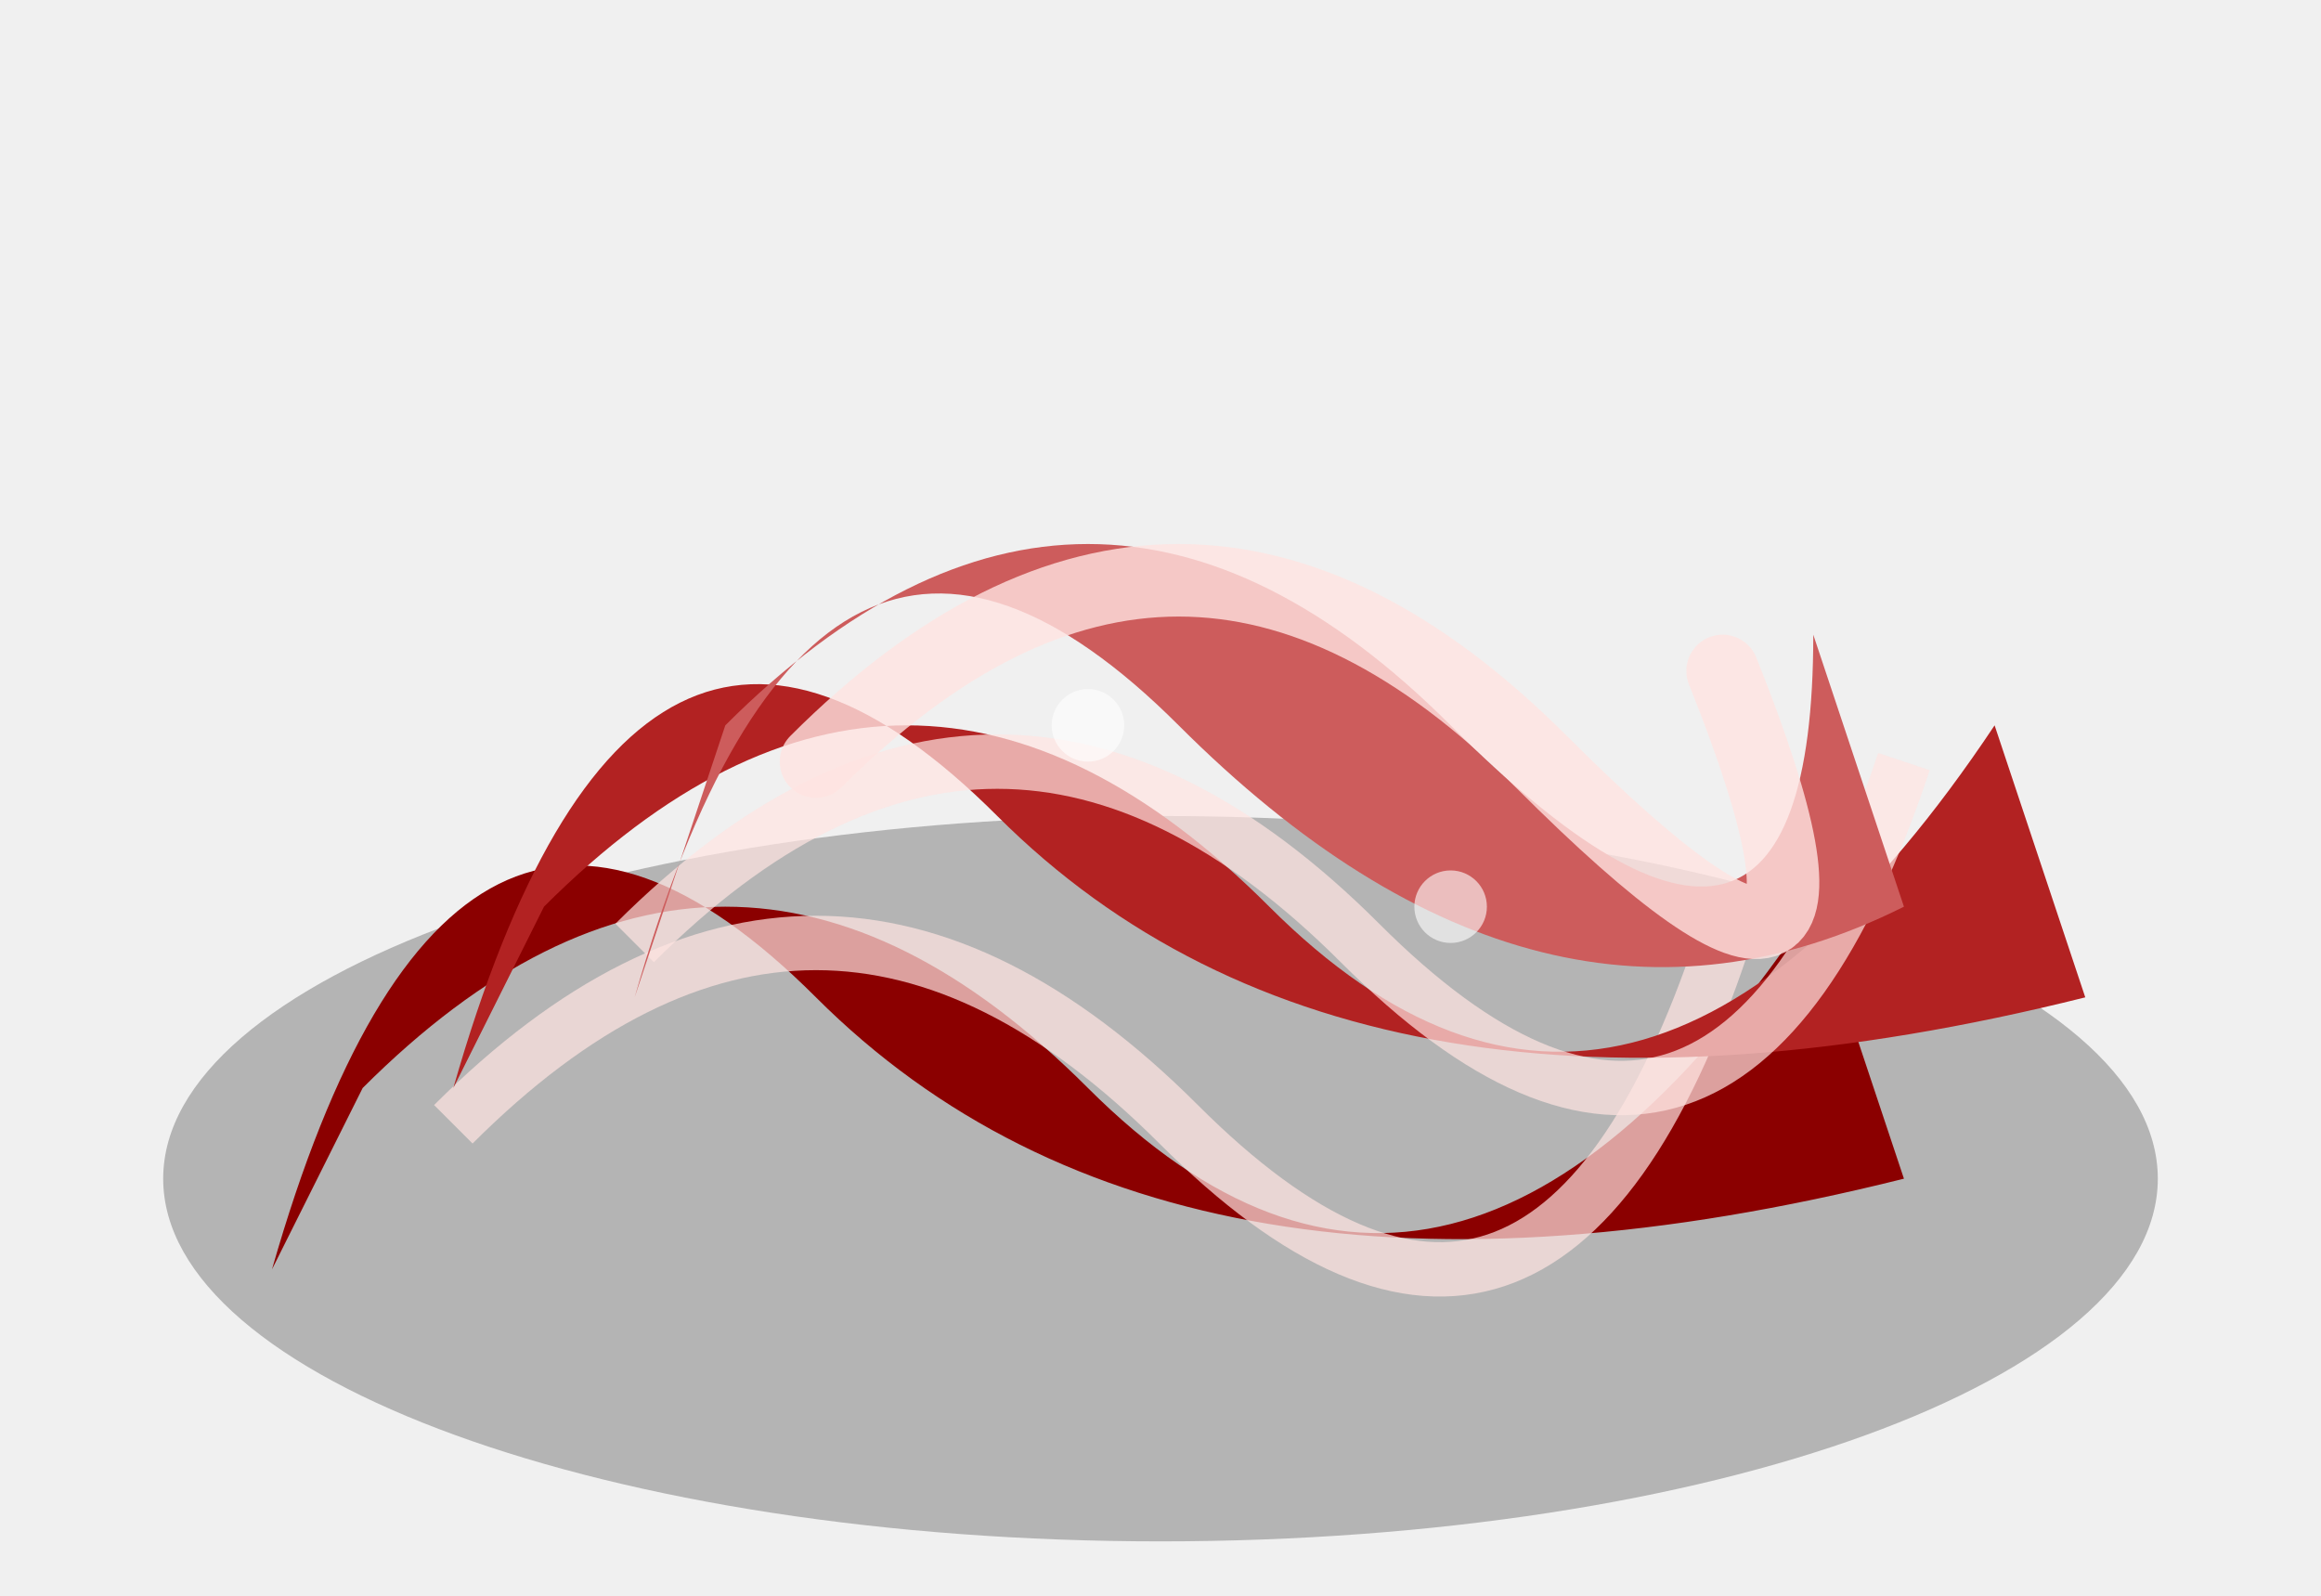
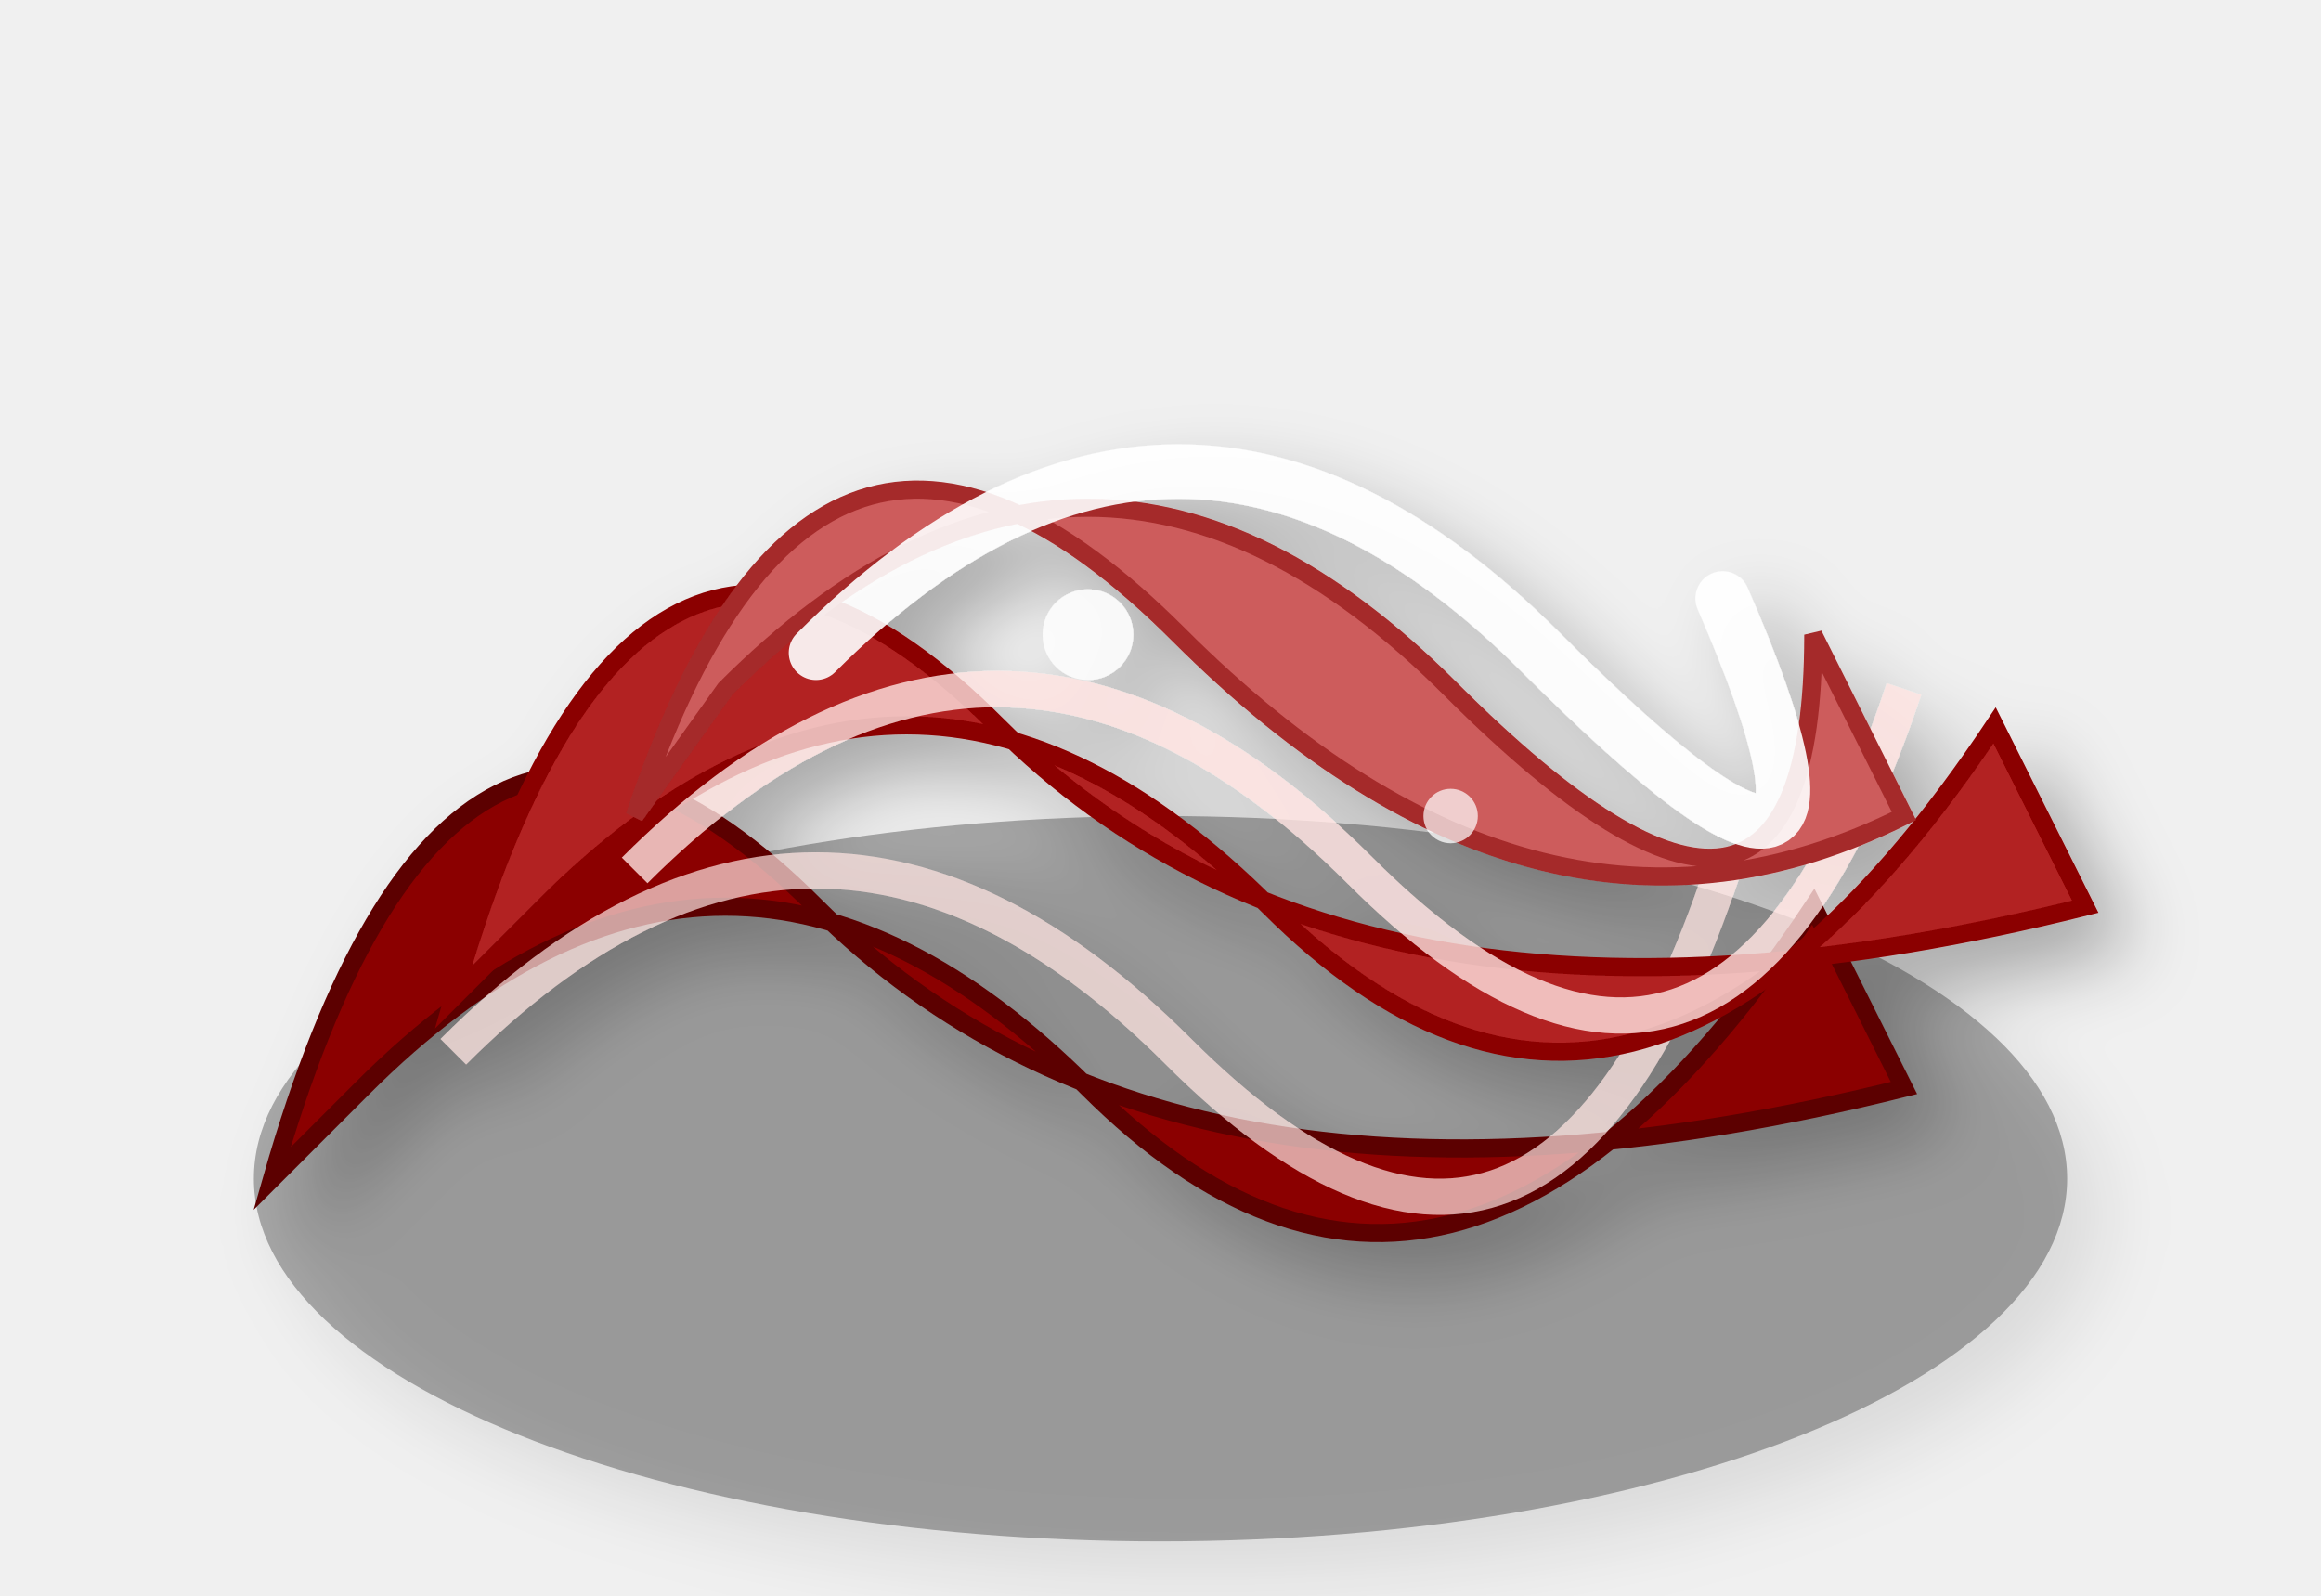
<svg xmlns="http://www.w3.org/2000/svg" width="128" height="88" viewBox="0 0 128 88">
-   <ellipse cx="64" cy="65" rx="55" ry="20" fill="#000" opacity="0.25" />
-   <path d="M 20 60 Q 40 40 60 60 T 100 50 L 105 65 Q 65 75 45 55 T 15 70 Z" fill="#8B0000" />
-   <path d="M 25 62 Q 45 42 65 62 T 95 52" fill="none" stroke="#FFE4E1" stroke-width="3" opacity="0.7" />
-   <path d="M 30 50 Q 50 30 70 50 T 110 40 L 115 55 Q 75 65 55 45 T 25 60 Z" fill="#B22222" />
-   <path d="M 35 52 Q 55 32 75 52 T 105 42" fill="none" stroke="#FFE4E1" stroke-width="3" opacity="0.7" />
-   <path d="M 40 40 Q 60 20 80 40 T 100 35 L 105 50 Q 85 60 65 40 T 35 55 Z" fill="#CD5C5C" />
-   <path d="M 45 42 Q 65 22 85 42 T 95 37" fill="none" stroke="#FFE4E1" stroke-width="4" stroke-linecap="round" opacity="0.8" />
-   <circle cx="60" cy="40" r="2" fill="#FFF" opacity="0.6" />
-   <circle cx="80" cy="50" r="2" fill="#FFF" opacity="0.6" />
+   <defs>
+     <filter id="shadow" x="-20%" y="-20%" width="140%" height="140%">
+       <feDropShadow dx="2" dy="2" stdDeviation="2" flood-color="#000" flood-opacity="0.3" />
+     </filter>
+   </defs>
+   <g filter="url(#shadow)">
+ \n  <ellipse cx="64" cy="65" rx="50" ry="20" fill="#000" opacity="0.3" />\n\n<path d="M 20 60 Q 40 40 60 60 T 100 50 L 105 60 Q 65 70 45 50 T 15 65 Z" fill="#8B0000" stroke="#5C0000" stroke-width="1" />\n<path d="M 25 58 Q 45 38 65 58 T 95 48" fill="none" stroke="#FFE4E1" stroke-width="2" opacity="0.7" />\n\n<path d="M 30 50 Q 50 30 70 50 T 110 40 L 115 50 Q 75 60 55 40 T 25 55 Z" fill="#B22222" stroke="#8B0000" stroke-width="1" />\n<path d="M 35 48 Q 55 28 75 48 T 105 38" fill="none" stroke="#FFE4E1" stroke-width="2" opacity="0.8" />\n\n<path d="M 40 38 Q 60 18 80 38 T 100 35 L 105 45 Q 85 55 65 35 T 35 45 Z" fill="#CD5C5C" stroke="#A52A2A" stroke-width="1" />\n<path d="M 45 36 Q 65 16 85 36 T 95 33" fill="none" stroke="#FFF" stroke-width="3" stroke-linecap="round" opacity="0.9" />\n\n<circle cx="60" cy="35" r="2.5" fill="#FFF" opacity="0.8" />\n<circle cx="80" cy="45" r="1.5" fill="#FFF" opacity="0.7" />\n
+   </g>
</svg>
